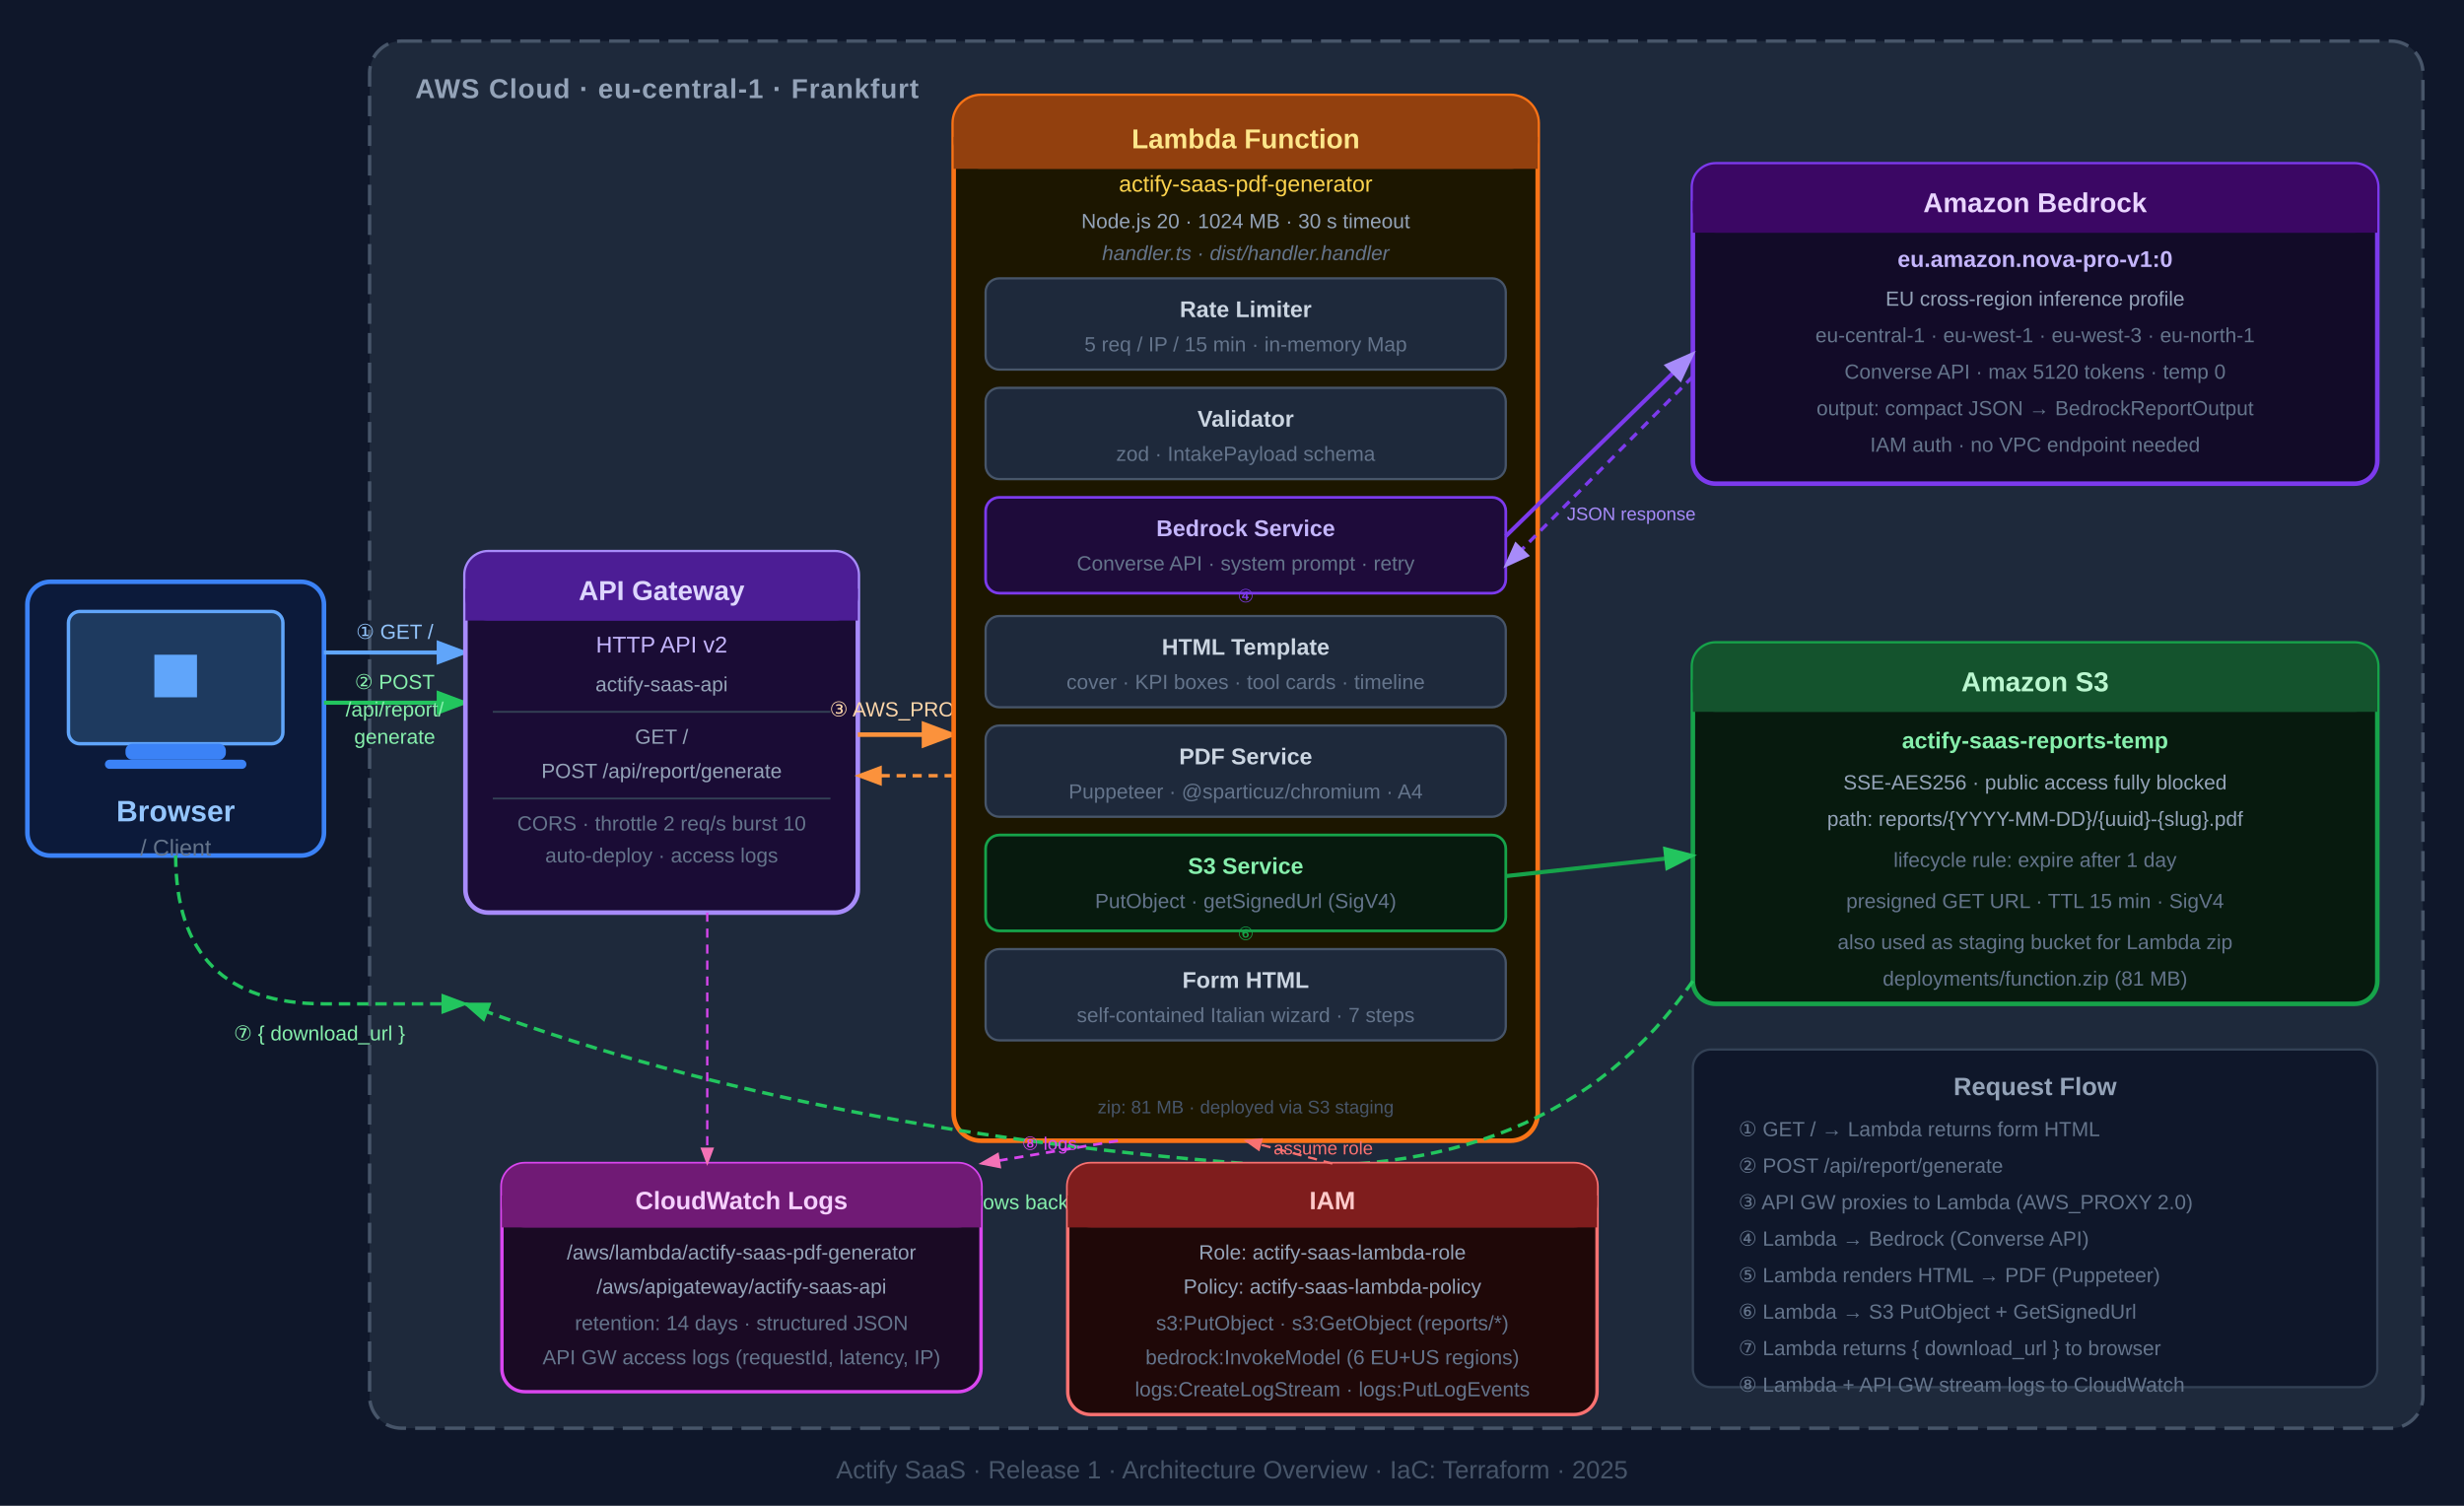
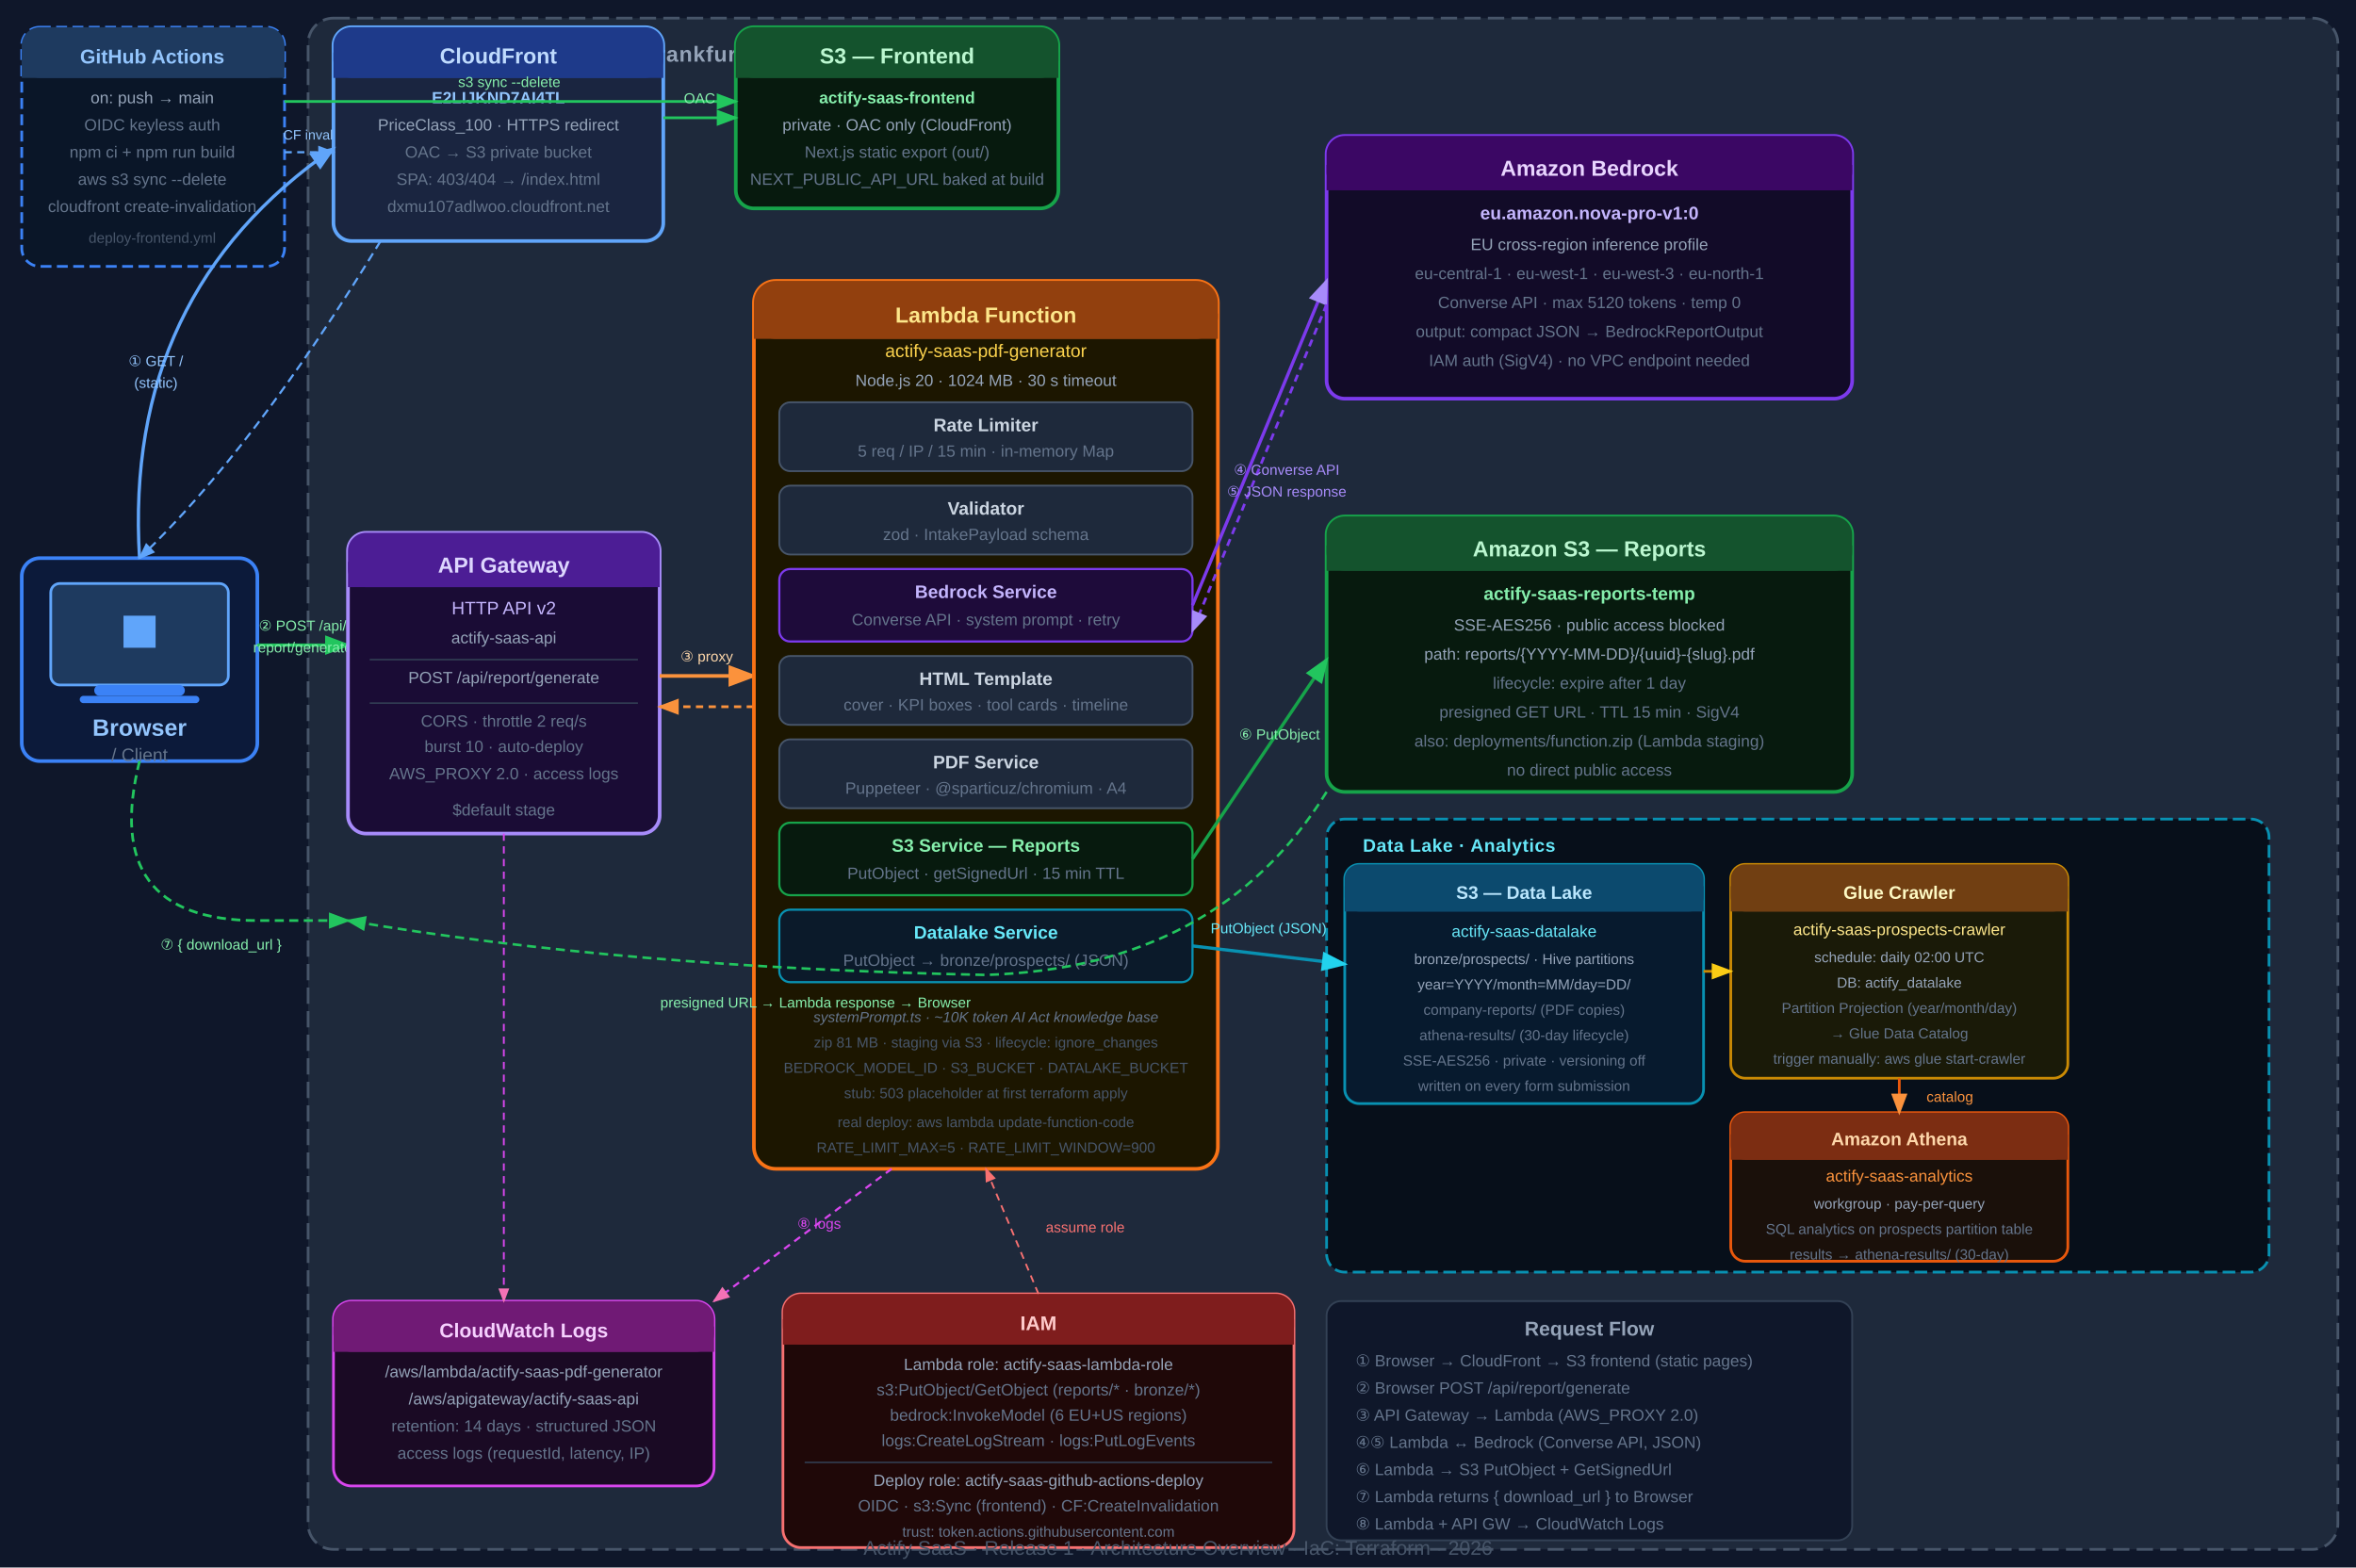
- <svg xmlns="http://www.w3.org/2000/svg" width="1080" height="660" viewBox="0 0 1080 660" font-family="'Segoe UI', Arial, sans-serif">
-   <rect width="1080" height="660" fill="#0F172A" />
-   <rect x="162" y="18" width="900" height="608" rx="14" fill="#1E293B" stroke="#475569" stroke-width="1.5" stroke-dasharray="9,4" />
-   <text x="182" y="43" font-size="12" fill="#94A3B8" font-weight="bold" letter-spacing="0.4">
-     AWS Cloud  ·  eu-central-1  ·  Frankfurt
-   </text>
+ <svg xmlns="http://www.w3.org/2000/svg" width="1300" height="865" viewBox="0 0 1300 865" font-family="'Segoe UI', Arial, sans-serif">
+   <rect width="1300" height="865" fill="#0F172A" />
  <defs>
    <marker id="a-blue" markerWidth="8" markerHeight="6" refX="7" refY="3" orient="auto">
      <polygon points="0 0,8 3,0 6" fill="#60A5FA" />
    </marker>
    <marker id="a-green" markerWidth="8" markerHeight="6" refX="7" refY="3" orient="auto">
      <polygon points="0 0,8 3,0 6" fill="#22C55E" />
    </marker>
    <marker id="a-orange" markerWidth="8" markerHeight="6" refX="7" refY="3" orient="auto">
      <polygon points="0 0,8 3,0 6" fill="#FB923C" />
    </marker>
    <marker id="a-purple" markerWidth="8" markerHeight="6" refX="7" refY="3" orient="auto">
      <polygon points="0 0,8 3,0 6" fill="#A78BFA" />
    </marker>
    <marker id="a-pink" markerWidth="8" markerHeight="6" refX="7" refY="3" orient="auto">
      <polygon points="0 0,8 3,0 6" fill="#F472B6" />
    </marker>
    <marker id="a-red" markerWidth="8" markerHeight="6" refX="7" refY="3" orient="auto">
      <polygon points="0 0,8 3,0 6" fill="#F87171" />
    </marker>
-     <marker id="a-gray" markerWidth="8" markerHeight="6" refX="7" refY="3" orient="auto">
-       <polygon points="0 0,8 3,0 6" fill="#94A3B8" />
+     <marker id="a-cyan" markerWidth="8" markerHeight="6" refX="7" refY="3" orient="auto">
+       <polygon points="0 0,8 3,0 6" fill="#22D3EE" />
+     </marker>
+     <marker id="a-yellow" markerWidth="8" markerHeight="6" refX="7" refY="3" orient="auto">
+       <polygon points="0 0,8 3,0 6" fill="#FACC15" />
    </marker>
  </defs>
-   <rect x="12" y="255" width="130" height="120" rx="10" fill="#0C1A3A" stroke="#3B82F6" stroke-width="2" />
-   <rect x="30" y="268" width="94" height="58" rx="5" fill="#1E3A5F" stroke="#60A5FA" stroke-width="1.5" />
-   <text x="77" y="302" text-anchor="middle" font-size="19" fill="#60A5FA">⬛</text>
-   <rect x="55" y="326" width="44" height="7" rx="3" fill="#3B82F6" />
-   <rect x="46" y="333" width="62" height="4" rx="2" fill="#3B82F6" />
-   <text x="77" y="360" text-anchor="middle" font-size="13" fill="#93C5FD" font-weight="bold">Browser</text>
-   <text x="77" y="375" text-anchor="middle" font-size="10" fill="#64748B">/ Client</text>
-   <line x1="142" y1="286" x2="204" y2="286" stroke="#60A5FA" stroke-width="1.8" marker-end="url(#a-blue)" />
-   <text x="173" y="280" text-anchor="middle" font-size="9" fill="#93C5FD">① GET /</text>
-   <line x1="142" y1="308" x2="204" y2="308" stroke="#22C55E" stroke-width="1.8" marker-end="url(#a-green)" />
-   <text x="173" y="302" text-anchor="middle" font-size="9" fill="#86EFAC">② POST</text>
-   <text x="173" y="314" text-anchor="middle" font-size="9" fill="#86EFAC">/api/report/</text>
-   <text x="173" y="326" text-anchor="middle" font-size="9" fill="#86EFAC">generate</text>
-   <path d="M 77 375 Q 77 440 142 440 L 204 440" stroke="#22C55E" stroke-width="1.5" stroke-dasharray="5,3" fill="none" marker-end="url(#a-green)" />
-   <text x="140" y="456" text-anchor="middle" font-size="9" fill="#86EFAC">⑦ { download_url }</text>
-   <rect x="204" y="242" width="172" height="158" rx="10" fill="#1A0C35" stroke="#A78BFA" stroke-width="2" />
-   <rect x="204" y="242" width="172" height="30" rx="10" fill="#4C1D95" />
-   <rect x="204" y="258" width="172" height="14" fill="#4C1D95" />
-   <text x="290" y="263" text-anchor="middle" font-size="12" fill="#DDD6FE" font-weight="bold">API Gateway</text>
-   <text x="290" y="286" text-anchor="middle" font-size="10" fill="#C4B5FD">HTTP API v2</text>
-   <text x="290" y="303" text-anchor="middle" font-size="9" fill="#94A3B8">actify-saas-api</text>
-   <line x1="216" y1="312" x2="364" y2="312" stroke="#334155" stroke-width="0.8" />
-   <text x="290" y="326" text-anchor="middle" font-size="9" fill="#94A3B8">GET /</text>
-   <text x="290" y="341" text-anchor="middle" font-size="9" fill="#94A3B8">POST /api/report/generate</text>
-   <line x1="216" y1="350" x2="364" y2="350" stroke="#334155" stroke-width="0.8" />
-   <text x="290" y="364" text-anchor="middle" font-size="9" fill="#64748B">CORS · throttle 2 req/s burst 10</text>
-   <text x="290" y="378" text-anchor="middle" font-size="9" fill="#64748B">auto-deploy · access logs</text>
-   <line x1="376" y1="322" x2="418" y2="322" stroke="#FB923C" stroke-width="2" marker-end="url(#a-orange)" />
-   <text x="397" y="314" text-anchor="middle" font-size="9" fill="#FED7AA">③ AWS_PROXY</text>
-   <line x1="418" y1="340" x2="376" y2="340" stroke="#FB923C" stroke-width="1.5" stroke-dasharray="4,3" marker-end="url(#a-orange)" />
-   <rect x="418" y="42" width="256" height="458" rx="12" fill="#1C1600" stroke="#F97316" stroke-width="2" />
-   <rect x="418" y="42" width="256" height="32" rx="12" fill="#92400E" />
-   <rect x="418" y="60" width="256" height="14" fill="#92400E" />
-   <text x="546" y="65" text-anchor="middle" font-size="12" fill="#FDE68A" font-weight="bold">Lambda Function</text>
-   <text x="546" y="84" text-anchor="middle" font-size="10" fill="#FCD34D">actify-saas-pdf-generator</text>
-   <text x="546" y="100" text-anchor="middle" font-size="9" fill="#94A3B8">Node.js 20  ·  1024 MB  ·  30 s timeout</text>
-   <text x="546" y="114" text-anchor="middle" font-size="9" fill="#64748B" font-style="italic">handler.ts  ·  dist/handler.handler</text>
-   <rect x="432" y="122" width="228" height="40" rx="6" fill="#1E293B" stroke="#475569" stroke-width="1" />
-   <text x="546" y="139" text-anchor="middle" font-size="10" fill="#CBD5E1" font-weight="bold">Rate Limiter</text>
-   <text x="546" y="154" text-anchor="middle" font-size="9" fill="#64748B">5 req / IP / 15 min · in-memory Map</text>
-   <rect x="432" y="170" width="228" height="40" rx="6" fill="#1E293B" stroke="#475569" stroke-width="1" />
-   <text x="546" y="187" text-anchor="middle" font-size="10" fill="#CBD5E1" font-weight="bold">Validator</text>
-   <text x="546" y="202" text-anchor="middle" font-size="9" fill="#64748B">zod · IntakePayload schema</text>
-   <rect x="432" y="218" width="228" height="42" rx="6" fill="#1E0B3A" stroke="#7C3AED" stroke-width="1.2" />
-   <text x="546" y="235" text-anchor="middle" font-size="10" fill="#C4B5FD" font-weight="bold">Bedrock Service</text>
-   <text x="546" y="250" text-anchor="middle" font-size="9" fill="#64748B">Converse API · system prompt · retry</text>
-   <text x="546" y="264" text-anchor="middle" font-size="8" fill="#7C3AED">④</text>
-   <rect x="432" y="270" width="228" height="40" rx="6" fill="#1E293B" stroke="#475569" stroke-width="1" />
-   <text x="546" y="287" text-anchor="middle" font-size="10" fill="#CBD5E1" font-weight="bold">HTML Template</text>
-   <text x="546" y="302" text-anchor="middle" font-size="9" fill="#64748B">cover · KPI boxes · tool cards · timeline</text>
-   <rect x="432" y="318" width="228" height="40" rx="6" fill="#1E293B" stroke="#475569" stroke-width="1" />
-   <text x="546" y="335" text-anchor="middle" font-size="10" fill="#CBD5E1" font-weight="bold">PDF Service</text>
-   <text x="546" y="350" text-anchor="middle" font-size="9" fill="#64748B">Puppeteer · @sparticuz/chromium · A4</text>
-   <rect x="432" y="366" width="228" height="42" rx="6" fill="#071A0E" stroke="#16A34A" stroke-width="1.2" />
-   <text x="546" y="383" text-anchor="middle" font-size="10" fill="#86EFAC" font-weight="bold">S3 Service</text>
-   <text x="546" y="398" text-anchor="middle" font-size="9" fill="#64748B">PutObject · getSignedUrl (SigV4)</text>
-   <text x="546" y="412" text-anchor="middle" font-size="8" fill="#16A34A">⑥</text>
-   <rect x="432" y="416" width="228" height="40" rx="6" fill="#1E293B" stroke="#475569" stroke-width="1" />
-   <text x="546" y="433" text-anchor="middle" font-size="10" fill="#CBD5E1" font-weight="bold">Form HTML</text>
-   <text x="546" y="448" text-anchor="middle" font-size="9" fill="#64748B">self-contained Italian wizard · 7 steps</text>
-   <text x="546" y="488" text-anchor="middle" font-size="8" fill="#475569">zip: 81 MB · deployed via S3 staging</text>
-   <rect x="742" y="72" width="300" height="140" rx="10" fill="#120B28" stroke="#7C3AED" stroke-width="2" />
-   <rect x="742" y="72" width="300" height="30" rx="10" fill="#3B0764" />
-   <rect x="742" y="88" width="300" height="14" fill="#3B0764" />
-   <text x="892" y="93" text-anchor="middle" font-size="12" fill="#E9D5FF" font-weight="bold">Amazon Bedrock</text>
-   <text x="892" y="117" text-anchor="middle" font-size="10" fill="#C4B5FD" font-weight="bold">eu.amazon.nova-pro-v1:0</text>
-   <text x="892" y="134" text-anchor="middle" font-size="9" fill="#94A3B8">EU cross-region inference profile</text>
-   <text x="892" y="150" text-anchor="middle" font-size="9" fill="#64748B">eu-central-1 · eu-west-1 · eu-west-3 · eu-north-1</text>
-   <text x="892" y="166" text-anchor="middle" font-size="9" fill="#64748B">Converse API · max 5120 tokens · temp 0</text>
-   <text x="892" y="182" text-anchor="middle" font-size="9" fill="#64748B">output: compact JSON → BedrockReportOutput</text>
-   <text x="892" y="198" text-anchor="middle" font-size="9" fill="#64748B">IAM auth · no VPC endpoint needed</text>
-   <line x1="660" y1="235" x2="742" y2="155" stroke="#7C3AED" stroke-width="1.8" marker-end="url(#a-purple)" />
-   <line x1="742" y1="165" x2="660" y2="248" stroke="#7C3AED" stroke-width="1.5" stroke-dasharray="4,3" marker-end="url(#a-purple)" />
-   <text x="715" y="228" text-anchor="middle" font-size="8" fill="#A78BFA">JSON response</text>
-   <rect x="742" y="282" width="300" height="158" rx="10" fill="#071A0E" stroke="#16A34A" stroke-width="2" />
-   <rect x="742" y="282" width="300" height="30" rx="10" fill="#14532D" />
-   <rect x="742" y="298" width="300" height="14" fill="#14532D" />
-   <text x="892" y="303" text-anchor="middle" font-size="12" fill="#BBF7D0" font-weight="bold">Amazon S3</text>
-   <text x="892" y="328" text-anchor="middle" font-size="10" fill="#86EFAC" font-weight="bold">actify-saas-reports-temp</text>
-   <text x="892" y="346" text-anchor="middle" font-size="9" fill="#94A3B8">SSE-AES256 · public access fully blocked</text>
-   <text x="892" y="362" text-anchor="middle" font-size="9" fill="#94A3B8">path: reports/{YYYY-MM-DD}/{uuid}-{slug}.pdf</text>
-   <text x="892" y="380" text-anchor="middle" font-size="9" fill="#64748B">lifecycle rule: expire after 1 day</text>
-   <text x="892" y="398" text-anchor="middle" font-size="9" fill="#64748B">presigned GET URL · TTL 15 min · SigV4</text>
-   <text x="892" y="416" text-anchor="middle" font-size="9" fill="#64748B">also used as staging bucket for Lambda zip</text>
-   <text x="892" y="432" text-anchor="middle" font-size="9" fill="#64748B">deployments/function.zip (81 MB)</text>
-   <line x1="660" y1="384" x2="742" y2="375" stroke="#16A34A" stroke-width="1.8" marker-end="url(#a-green)" />
-   <path d="M 742 430 Q 680 520 546 510 Q 350 495 204 440" stroke="#22C55E" stroke-width="1.5" stroke-dasharray="5,3" fill="none" marker-end="url(#a-green)" />
-   <text x="470" y="530" text-anchor="middle" font-size="9" fill="#86EFAC">presigned URL flows back through Lambda response</text>
-   <rect x="220" y="510" width="210" height="100" rx="10" fill="#1A0A24" stroke="#D946EF" stroke-width="1.5" />
-   <rect x="220" y="510" width="210" height="28" rx="10" fill="#701A75" />
-   <rect x="220" y="524" width="210" height="14" fill="#701A75" />
-   <text x="325" y="530" text-anchor="middle" font-size="11" fill="#F5D0FE" font-weight="bold">CloudWatch Logs</text>
-   <text x="325" y="552" text-anchor="middle" font-size="9" fill="#94A3B8">/aws/lambda/actify-saas-pdf-generator</text>
-   <text x="325" y="567" text-anchor="middle" font-size="9" fill="#94A3B8">/aws/apigateway/actify-saas-api</text>
-   <text x="325" y="583" text-anchor="middle" font-size="9" fill="#64748B">retention: 14 days · structured JSON</text>
-   <text x="325" y="598" text-anchor="middle" font-size="9" fill="#64748B">API GW access logs (requestId, latency, IP)</text>
-   <line x1="490" y1="500" x2="430" y2="510" stroke="#D946EF" stroke-width="1.2" stroke-dasharray="4,3" marker-end="url(#a-pink)" />
-   <text x="460" y="504" text-anchor="middle" font-size="8" fill="#D946EF">⑧ logs</text>
-   <line x1="310" y1="400" x2="310" y2="510" stroke="#D946EF" stroke-width="1" stroke-dasharray="4,3" marker-end="url(#a-pink)" />
-   <rect x="468" y="510" width="232" height="110" rx="10" fill="#1F0808" stroke="#F87171" stroke-width="1.5" />
-   <rect x="468" y="510" width="232" height="28" rx="10" fill="#7F1D1D" />
-   <rect x="468" y="524" width="232" height="14" fill="#7F1D1D" />
-   <text x="584" y="530" text-anchor="middle" font-size="11" fill="#FECACA" font-weight="bold">IAM</text>
-   <text x="584" y="552" text-anchor="middle" font-size="9" fill="#94A3B8">Role: actify-saas-lambda-role</text>
-   <text x="584" y="567" text-anchor="middle" font-size="9" fill="#94A3B8">Policy: actify-saas-lambda-policy</text>
-   <text x="584" y="583" text-anchor="middle" font-size="9" fill="#64748B">s3:PutObject · s3:GetObject (reports/*)</text>
-   <text x="584" y="598" text-anchor="middle" font-size="9" fill="#64748B">bedrock:InvokeModel (6 EU+US regions)</text>
-   <text x="584" y="612" text-anchor="middle" font-size="9" fill="#64748B">logs:CreateLogStream · logs:PutLogEvents</text>
-   <line x1="584" y1="510" x2="546" y2="500" stroke="#F87171" stroke-width="1" stroke-dasharray="4,3" marker-end="url(#a-red)" />
-   <text x="580" y="506" text-anchor="middle" font-size="8" fill="#F87171">assume role</text>
-   <rect x="742" y="460" width="300" height="148" rx="8" fill="#0F172A" stroke="#334155" stroke-width="1" />
-   <text x="892" y="480" text-anchor="middle" font-size="11" fill="#94A3B8" font-weight="bold">Request Flow</text>
-   <text x="762" y="498" font-size="9" fill="#64748B">①  GET /  →  Lambda returns form HTML</text>
-   <text x="762" y="514" font-size="9" fill="#64748B">②  POST /api/report/generate</text>
-   <text x="762" y="530" font-size="9" fill="#64748B">③  API GW proxies to Lambda (AWS_PROXY 2.0)</text>
-   <text x="762" y="546" font-size="9" fill="#64748B">④  Lambda → Bedrock (Converse API)</text>
-   <text x="762" y="562" font-size="9" fill="#64748B">⑤  Lambda renders HTML → PDF (Puppeteer)</text>
-   <text x="762" y="578" font-size="9" fill="#64748B">⑥  Lambda → S3 PutObject + GetSignedUrl</text>
-   <text x="762" y="594" font-size="9" fill="#64748B">⑦  Lambda returns { download_url } to browser</text>
-   <text x="762" y="610" font-size="9" fill="#64748B">⑧  Lambda + API GW stream logs to CloudWatch</text>
-   <text x="540" y="648" text-anchor="middle" font-size="11" fill="#475569">
-     Actify SaaS  ·  Release 1  ·  Architecture Overview  ·  IaC: Terraform  ·  2025
+   <rect x="170" y="10" width="1120" height="845" rx="14" fill="#1E293B" stroke="#475569" stroke-width="1.5" stroke-dasharray="9,4" />
+   <text x="190" y="34" font-size="12" fill="#94A3B8" font-weight="bold" letter-spacing="0.4">AWS Cloud  ·  eu-central-1  ·  Frankfurt</text>
+   <rect x="12" y="15" width="145" height="132" rx="10" fill="#0A1628" stroke="#3B82F6" stroke-width="1.5" stroke-dasharray="6,3" />
+   <rect x="12" y="15" width="145" height="28" rx="10" fill="#1E3A5F" />
+   <rect x="12" y="29" width="145" height="14" fill="#1E3A5F" />
+   <text x="84" y="35" text-anchor="middle" font-size="11" fill="#93C5FD" font-weight="bold">GitHub Actions</text>
+   <text x="84" y="57" text-anchor="middle" font-size="9" fill="#94A3B8">on: push → main</text>
+   <text x="84" y="72" text-anchor="middle" font-size="9" fill="#64748B">OIDC keyless auth</text>
+   <text x="84" y="87" text-anchor="middle" font-size="9" fill="#64748B">npm ci + npm run build</text>
+   <text x="84" y="102" text-anchor="middle" font-size="9" fill="#64748B">aws s3 sync --delete</text>
+   <text x="84" y="117" text-anchor="middle" font-size="9" fill="#64748B">cloudfront create-invalidation</text>
+   <text x="84" y="134" text-anchor="middle" font-size="8" fill="#475569">deploy-frontend.yml</text>
+   <rect x="184" y="15" width="182" height="118" rx="10" fill="#1A2540" stroke="#60A5FA" stroke-width="2" />
+   <rect x="184" y="15" width="182" height="28" rx="10" fill="#1E3A8A" />
+   <rect x="184" y="29" width="182" height="14" fill="#1E3A8A" />
+   <text x="275" y="35" text-anchor="middle" font-size="12" fill="#BFDBFE" font-weight="bold">CloudFront</text>
+   <text x="275" y="57" text-anchor="middle" font-size="9" fill="#93C5FD" font-weight="bold">E2LIJKND7AI4TL</text>
+   <text x="275" y="72" text-anchor="middle" font-size="9" fill="#94A3B8">PriceClass_100 · HTTPS redirect</text>
+   <text x="275" y="87" text-anchor="middle" font-size="9" fill="#64748B">OAC → S3 private bucket</text>
+   <text x="275" y="102" text-anchor="middle" font-size="9" fill="#64748B">SPA: 403/404 → /index.html</text>
+   <text x="275" y="117" text-anchor="middle" font-size="9" fill="#64748B">dxmu107adlwoo.cloudfront.net</text>
+   <rect x="406" y="15" width="178" height="100" rx="10" fill="#071A0E" stroke="#16A34A" stroke-width="2" />
+   <rect x="406" y="15" width="178" height="28" rx="10" fill="#14532D" />
+   <rect x="406" y="29" width="178" height="14" fill="#14532D" />
+   <text x="495" y="35" text-anchor="middle" font-size="12" fill="#BBF7D0" font-weight="bold">S3 — Frontend</text>
+   <text x="495" y="57" text-anchor="middle" font-size="9" fill="#86EFAC" font-weight="bold">actify-saas-frontend</text>
+   <text x="495" y="72" text-anchor="middle" font-size="9" fill="#94A3B8">private · OAC only (CloudFront)</text>
+   <text x="495" y="87" text-anchor="middle" font-size="9" fill="#64748B">Next.js static export (out/)</text>
+   <text x="495" y="102" text-anchor="middle" font-size="9" fill="#64748B">NEXT_PUBLIC_API_URL baked at build</text>
+   <line x1="157" y1="56" x2="406" y2="56" stroke="#22C55E" stroke-width="1.5" marker-end="url(#a-green)" />
+   <text x="281" y="48" text-anchor="middle" font-size="8" fill="#86EFAC">s3 sync --delete</text>
+   <line x1="157" y1="84" x2="184" y2="84" stroke="#60A5FA" stroke-width="1.2" stroke-dasharray="4,3" marker-end="url(#a-blue)" />
+   <text x="170" y="77" text-anchor="middle" font-size="7.5" fill="#93C5FD">CF inval</text>
+   <line x1="366" y1="65" x2="406" y2="65" stroke="#22C55E" stroke-width="1.5" marker-end="url(#a-green)" />
+   <text x="386" y="57" text-anchor="middle" font-size="8" fill="#86EFAC">OAC</text>
+   <rect x="12" y="308" width="130" height="112" rx="10" fill="#0C1A3A" stroke="#3B82F6" stroke-width="2" />
+   <rect x="28" y="322" width="98" height="56" rx="5" fill="#1E3A5F" stroke="#60A5FA" stroke-width="1.5" />
+   <rect x="52" y="378" width="50" height="6" rx="3" fill="#3B82F6" />
+   <rect x="44" y="384" width="66" height="4" rx="2" fill="#3B82F6" />
+   <text x="77" y="354" text-anchor="middle" font-size="18" fill="#60A5FA">⬛</text>
+   <text x="77" y="406" text-anchor="middle" font-size="13" fill="#93C5FD" font-weight="bold">Browser</text>
+   <text x="77" y="420" text-anchor="middle" font-size="10" fill="#64748B">/ Client</text>
+   <path d="M 77 308 Q 68 162 184 82" stroke="#60A5FA" stroke-width="1.8" fill="none" marker-end="url(#a-blue)" />
+   <text x="86" y="202" text-anchor="middle" font-size="8" fill="#93C5FD">① GET /</text>
+   <text x="86" y="214" text-anchor="middle" font-size="8" fill="#93C5FD">(static)</text>
+   <path d="M 210 133 Q 140 248 77 308" stroke="#60A5FA" stroke-width="1.2" stroke-dasharray="5,3" fill="none" marker-end="url(#a-blue)" />
+   <line x1="142" y1="356" x2="192" y2="356" stroke="#22C55E" stroke-width="1.8" marker-end="url(#a-green)" />
+   <text x="167" y="348" text-anchor="middle" font-size="8" fill="#86EFAC">② POST /api/</text>
+   <text x="167" y="360" text-anchor="middle" font-size="8" fill="#86EFAC">report/generate</text>
+   <path d="M 77 420 Q 55 508 142 508 L 192 508" stroke="#22C55E" stroke-width="1.5" stroke-dasharray="5,3" fill="none" marker-end="url(#a-green)" />
+   <text x="122" y="524" text-anchor="middle" font-size="8" fill="#86EFAC">⑦ { download_url }</text>
+   <rect x="192" y="294" width="172" height="166" rx="10" fill="#1A0C35" stroke="#A78BFA" stroke-width="2" />
+   <rect x="192" y="294" width="172" height="30" rx="10" fill="#4C1D95" />
+   <rect x="192" y="310" width="172" height="14" fill="#4C1D95" />
+   <text x="278" y="316" text-anchor="middle" font-size="12" fill="#DDD6FE" font-weight="bold">API Gateway</text>
+   <text x="278" y="339" text-anchor="middle" font-size="10" fill="#C4B5FD">HTTP API v2</text>
+   <text x="278" y="355" text-anchor="middle" font-size="9" fill="#94A3B8">actify-saas-api</text>
+   <line x1="204" y1="364" x2="352" y2="364" stroke="#334155" stroke-width="0.8" />
+   <text x="278" y="377" text-anchor="middle" font-size="9" fill="#94A3B8">POST /api/report/generate</text>
+   <line x1="204" y1="388" x2="352" y2="388" stroke="#334155" stroke-width="0.8" />
+   <text x="278" y="401" text-anchor="middle" font-size="9" fill="#64748B">CORS · throttle 2 req/s</text>
+   <text x="278" y="415" text-anchor="middle" font-size="9" fill="#64748B">burst 10 · auto-deploy</text>
+   <text x="278" y="430" text-anchor="middle" font-size="9" fill="#64748B">AWS_PROXY 2.0 · access logs</text>
+   <text x="278" y="450" text-anchor="middle" font-size="9" fill="#64748B">$default stage</text>
+   <line x1="364" y1="373" x2="416" y2="373" stroke="#FB923C" stroke-width="2" marker-end="url(#a-orange)" />
+   <text x="390" y="365" text-anchor="middle" font-size="8" fill="#FED7AA">③ proxy</text>
+   <line x1="416" y1="390" x2="364" y2="390" stroke="#FB923C" stroke-width="1.5" stroke-dasharray="4,3" marker-end="url(#a-orange)" />
+   <rect x="416" y="155" width="256" height="490" rx="12" fill="#1C1600" stroke="#F97316" stroke-width="2" />
+   <rect x="416" y="155" width="256" height="32" rx="12" fill="#92400E" />
+   <rect x="416" y="173" width="256" height="14" fill="#92400E" />
+   <text x="544" y="178" text-anchor="middle" font-size="12" fill="#FDE68A" font-weight="bold">Lambda Function</text>
+   <text x="544" y="197" text-anchor="middle" font-size="10" fill="#FCD34D">actify-saas-pdf-generator</text>
+   <text x="544" y="213" text-anchor="middle" font-size="9" fill="#94A3B8">Node.js 20  ·  1024 MB  ·  30 s timeout</text>
+   <rect x="430" y="222" width="228" height="38" rx="6" fill="#1E293B" stroke="#475569" stroke-width="1" />
+   <text x="544" y="238" text-anchor="middle" font-size="10" fill="#CBD5E1" font-weight="bold">Rate Limiter</text>
+   <text x="544" y="252" text-anchor="middle" font-size="9" fill="#64748B">5 req / IP / 15 min · in-memory Map</text>
+   <rect x="430" y="268" width="228" height="38" rx="6" fill="#1E293B" stroke="#475569" stroke-width="1" />
+   <text x="544" y="284" text-anchor="middle" font-size="10" fill="#CBD5E1" font-weight="bold">Validator</text>
+   <text x="544" y="298" text-anchor="middle" font-size="9" fill="#64748B">zod · IntakePayload schema</text>
+   <rect x="430" y="314" width="228" height="40" rx="6" fill="#1E0B3A" stroke="#7C3AED" stroke-width="1.2" />
+   <text x="544" y="330" text-anchor="middle" font-size="10" fill="#C4B5FD" font-weight="bold">Bedrock Service</text>
+   <text x="544" y="345" text-anchor="middle" font-size="9" fill="#64748B">Converse API · system prompt · retry</text>
+   <rect x="430" y="362" width="228" height="38" rx="6" fill="#1E293B" stroke="#475569" stroke-width="1" />
+   <text x="544" y="378" text-anchor="middle" font-size="10" fill="#CBD5E1" font-weight="bold">HTML Template</text>
+   <text x="544" y="392" text-anchor="middle" font-size="9" fill="#64748B">cover · KPI boxes · tool cards · timeline</text>
+   <rect x="430" y="408" width="228" height="38" rx="6" fill="#1E293B" stroke="#475569" stroke-width="1" />
+   <text x="544" y="424" text-anchor="middle" font-size="10" fill="#CBD5E1" font-weight="bold">PDF Service</text>
+   <text x="544" y="438" text-anchor="middle" font-size="9" fill="#64748B">Puppeteer · @sparticuz/chromium · A4</text>
+   <rect x="430" y="454" width="228" height="40" rx="6" fill="#071A0E" stroke="#16A34A" stroke-width="1.2" />
+   <text x="544" y="470" text-anchor="middle" font-size="10" fill="#86EFAC" font-weight="bold">S3 Service — Reports</text>
+   <text x="544" y="485" text-anchor="middle" font-size="9" fill="#64748B">PutObject · getSignedUrl · 15 min TTL</text>
+   <rect x="430" y="502" width="228" height="40" rx="6" fill="#0B1A2A" stroke="#0891B2" stroke-width="1.2" />
+   <text x="544" y="518" text-anchor="middle" font-size="10" fill="#67E8F9" font-weight="bold">Datalake Service</text>
+   <text x="544" y="533" text-anchor="middle" font-size="9" fill="#64748B">PutObject → bronze/prospects/ (JSON)</text>
+   <text x="544" y="564" text-anchor="middle" font-size="8" fill="#64748B" font-style="italic">systemPrompt.ts · ~10K token AI Act knowledge base</text>
+   <text x="544" y="578" text-anchor="middle" font-size="8" fill="#475569">zip 81 MB · staging via S3 · lifecycle: ignore_changes</text>
+   <text x="544" y="592" text-anchor="middle" font-size="8" fill="#475569">BEDROCK_MODEL_ID · S3_BUCKET · DATALAKE_BUCKET</text>
+   <text x="544" y="606" text-anchor="middle" font-size="8" fill="#475569">stub: 503 placeholder at first terraform apply</text>
+   <text x="544" y="622" text-anchor="middle" font-size="8" fill="#475569">real deploy: aws lambda update-function-code</text>
+   <text x="544" y="636" text-anchor="middle" font-size="8" fill="#475569">RATE_LIMIT_MAX=5 · RATE_LIMIT_WINDOW=900</text>
+   <rect x="732" y="75" width="290" height="145" rx="10" fill="#120B28" stroke="#7C3AED" stroke-width="2" />
+   <rect x="732" y="75" width="290" height="30" rx="10" fill="#3B0764" />
+   <rect x="732" y="91" width="290" height="14" fill="#3B0764" />
+   <text x="877" y="97" text-anchor="middle" font-size="12" fill="#E9D5FF" font-weight="bold">Amazon Bedrock</text>
+   <text x="877" y="121" text-anchor="middle" font-size="10" fill="#C4B5FD" font-weight="bold">eu.amazon.nova-pro-v1:0</text>
+   <text x="877" y="138" text-anchor="middle" font-size="9" fill="#94A3B8">EU cross-region inference profile</text>
+   <text x="877" y="154" text-anchor="middle" font-size="9" fill="#64748B">eu-central-1 · eu-west-1 · eu-west-3 · eu-north-1</text>
+   <text x="877" y="170" text-anchor="middle" font-size="9" fill="#64748B">Converse API · max 5120 tokens · temp 0</text>
+   <text x="877" y="186" text-anchor="middle" font-size="9" fill="#64748B">output: compact JSON → BedrockReportOutput</text>
+   <text x="877" y="202" text-anchor="middle" font-size="9" fill="#64748B">IAM auth (SigV4) · no VPC endpoint needed</text>
+   <line x1="658" y1="334" x2="732" y2="155" stroke="#7C3AED" stroke-width="1.8" marker-end="url(#a-purple)" />
+   <line x1="732" y1="168" x2="658" y2="348" stroke="#7C3AED" stroke-width="1.5" stroke-dasharray="4,3" marker-end="url(#a-purple)" />
+   <text x="710" y="262" text-anchor="middle" font-size="8" fill="#A78BFA">④ Converse API</text>
+   <text x="710" y="274" text-anchor="middle" font-size="8" fill="#A78BFA">⑤ JSON response</text>
+   <rect x="732" y="285" width="290" height="152" rx="10" fill="#071A0E" stroke="#16A34A" stroke-width="2" />
+   <rect x="732" y="285" width="290" height="30" rx="10" fill="#14532D" />
+   <rect x="732" y="301" width="290" height="14" fill="#14532D" />
+   <text x="877" y="307" text-anchor="middle" font-size="12" fill="#BBF7D0" font-weight="bold">Amazon S3 — Reports</text>
+   <text x="877" y="331" text-anchor="middle" font-size="10" fill="#86EFAC" font-weight="bold">actify-saas-reports-temp</text>
+   <text x="877" y="348" text-anchor="middle" font-size="9" fill="#94A3B8">SSE-AES256 · public access blocked</text>
+   <text x="877" y="364" text-anchor="middle" font-size="9" fill="#94A3B8">path: reports/{YYYY-MM-DD}/{uuid}-{slug}.pdf</text>
+   <text x="877" y="380" text-anchor="middle" font-size="9" fill="#64748B">lifecycle: expire after 1 day</text>
+   <text x="877" y="396" text-anchor="middle" font-size="9" fill="#64748B">presigned GET URL · TTL 15 min · SigV4</text>
+   <text x="877" y="412" text-anchor="middle" font-size="9" fill="#64748B">also: deployments/function.zip (Lambda staging)</text>
+   <text x="877" y="428" text-anchor="middle" font-size="9" fill="#64748B">no direct public access</text>
+   <line x1="658" y1="474" x2="732" y2="364" stroke="#16A34A" stroke-width="1.8" marker-end="url(#a-green)" />
+   <text x="706" y="408" text-anchor="middle" font-size="8" fill="#86EFAC">⑥ PutObject</text>
+   <path d="M 732 437 Q 672 534 544 538 Q 344 534 192 508" stroke="#22C55E" stroke-width="1.4" stroke-dasharray="5,3" fill="none" marker-end="url(#a-green)" />
+   <text x="450" y="556" text-anchor="middle" font-size="8" fill="#86EFAC">presigned URL → Lambda response → Browser</text>
+   <rect x="732" y="452" width="520" height="250" rx="10" fill="#070F1A" stroke="#0891B2" stroke-width="1.5" stroke-dasharray="7,3" />
+   <text x="752" y="470" font-size="10" fill="#67E8F9" font-weight="bold" letter-spacing="0.3">Data Lake  ·  Analytics</text>
+   <rect x="742" y="477" width="198" height="132" rx="8" fill="#071A2E" stroke="#0891B2" stroke-width="1.5" />
+   <rect x="742" y="477" width="198" height="26" rx="8" fill="#0C4A6E" />
+   <rect x="742" y="489" width="198" height="14" fill="#0C4A6E" />
+   <text x="841" y="496" text-anchor="middle" font-size="10" fill="#BAE6FD" font-weight="bold">S3 — Data Lake</text>
+   <text x="841" y="517" text-anchor="middle" font-size="9" fill="#67E8F9">actify-saas-datalake</text>
+   <text x="841" y="532" text-anchor="middle" font-size="8" fill="#94A3B8">bronze/prospects/ · Hive partitions</text>
+   <text x="841" y="546" text-anchor="middle" font-size="8" fill="#94A3B8">year=YYYY/month=MM/day=DD/</text>
+   <text x="841" y="560" text-anchor="middle" font-size="8" fill="#64748B">company-reports/ (PDF copies)</text>
+   <text x="841" y="574" text-anchor="middle" font-size="8" fill="#64748B">athena-results/ (30-day lifecycle)</text>
+   <text x="841" y="588" text-anchor="middle" font-size="8" fill="#64748B">SSE-AES256 · private · versioning off</text>
+   <text x="841" y="602" text-anchor="middle" font-size="8" fill="#64748B">written on every form submission</text>
+   <rect x="955" y="477" width="186" height="118" rx="8" fill="#1A1A08" stroke="#CA8A04" stroke-width="1.5" />
+   <rect x="955" y="477" width="186" height="26" rx="8" fill="#713F12" />
+   <rect x="955" y="489" width="186" height="14" fill="#713F12" />
+   <text x="1048" y="496" text-anchor="middle" font-size="10" fill="#FEF9C3" font-weight="bold">Glue Crawler</text>
+   <text x="1048" y="516" text-anchor="middle" font-size="9" fill="#FDE68A">actify-saas-prospects-crawler</text>
+   <text x="1048" y="531" text-anchor="middle" font-size="8" fill="#94A3B8">schedule: daily 02:00 UTC</text>
+   <text x="1048" y="545" text-anchor="middle" font-size="8" fill="#94A3B8">DB: actify_datalake</text>
+   <text x="1048" y="559" text-anchor="middle" font-size="8" fill="#64748B">Partition Projection (year/month/day)</text>
+   <text x="1048" y="573" text-anchor="middle" font-size="8" fill="#64748B">→ Glue Data Catalog</text>
+   <text x="1048" y="587" text-anchor="middle" font-size="8" fill="#64748B">trigger manually: aws glue start-crawler</text>
+   <rect x="955" y="614" width="186" height="82" rx="8" fill="#1A100A" stroke="#EA580C" stroke-width="1.5" />
+   <rect x="955" y="614" width="186" height="26" rx="8" fill="#7C2D12" />
+   <rect x="955" y="626" width="186" height="14" fill="#7C2D12" />
+   <text x="1048" y="632" text-anchor="middle" font-size="10" fill="#FED7AA" font-weight="bold">Amazon Athena</text>
+   <text x="1048" y="652" text-anchor="middle" font-size="9" fill="#FB923C">actify-saas-analytics</text>
+   <text x="1048" y="667" text-anchor="middle" font-size="8" fill="#94A3B8">workgroup · pay-per-query</text>
+   <text x="1048" y="681" text-anchor="middle" font-size="8" fill="#64748B">SQL analytics on prospects partition table</text>
+   <text x="1048" y="695" text-anchor="middle" font-size="8" fill="#64748B">results → athena-results/ (30-day)</text>
+   <line x1="940" y1="536" x2="955" y2="536" stroke="#CA8A04" stroke-width="1.5" marker-end="url(#a-yellow)" />
+   <line x1="1048" y1="595" x2="1048" y2="614" stroke="#EA580C" stroke-width="1.5" marker-end="url(#a-orange)" />
+   <text x="1063" y="608" font-size="8" fill="#FB923C">catalog</text>
+   <line x1="658" y1="522" x2="742" y2="532" stroke="#0891B2" stroke-width="1.8" marker-end="url(#a-cyan)" />
+   <text x="700" y="515" text-anchor="middle" font-size="8" fill="#67E8F9">PutObject (JSON)</text>
+   <rect x="184" y="718" width="210" height="102" rx="10" fill="#1A0A24" stroke="#D946EF" stroke-width="1.5" />
+   <rect x="184" y="718" width="210" height="28" rx="10" fill="#701A75" />
+   <rect x="184" y="732" width="210" height="14" fill="#701A75" />
+   <text x="289" y="738" text-anchor="middle" font-size="11" fill="#F5D0FE" font-weight="bold">CloudWatch Logs</text>
+   <text x="289" y="760" text-anchor="middle" font-size="9" fill="#94A3B8">/aws/lambda/actify-saas-pdf-generator</text>
+   <text x="289" y="775" text-anchor="middle" font-size="9" fill="#94A3B8">/aws/apigateway/actify-saas-api</text>
+   <text x="289" y="790" text-anchor="middle" font-size="9" fill="#64748B">retention: 14 days · structured JSON</text>
+   <text x="289" y="805" text-anchor="middle" font-size="9" fill="#64748B">access logs (requestId, latency, IP)</text>
+   <line x1="492" y1="645" x2="394" y2="718" stroke="#D946EF" stroke-width="1.2" stroke-dasharray="4,3" marker-end="url(#a-pink)" />
+   <text x="452" y="678" text-anchor="middle" font-size="8" fill="#D946EF">⑧ logs</text>
+   <line x1="278" y1="460" x2="278" y2="718" stroke="#D946EF" stroke-width="1" stroke-dasharray="4,3" marker-end="url(#a-pink)" />
+   <rect x="432" y="714" width="282" height="140" rx="10" fill="#1F0808" stroke="#F87171" stroke-width="1.5" />
+   <rect x="432" y="714" width="282" height="28" rx="10" fill="#7F1D1D" />
+   <rect x="432" y="728" width="282" height="14" fill="#7F1D1D" />
+   <text x="573" y="734" text-anchor="middle" font-size="11" fill="#FECACA" font-weight="bold">IAM</text>
+   <text x="573" y="756" text-anchor="middle" font-size="9" fill="#94A3B8">Lambda role: actify-saas-lambda-role</text>
+   <text x="573" y="770" text-anchor="middle" font-size="9" fill="#64748B">s3:PutObject/GetObject (reports/* · bronze/*)</text>
+   <text x="573" y="784" text-anchor="middle" font-size="9" fill="#64748B">bedrock:InvokeModel (6 EU+US regions)</text>
+   <text x="573" y="798" text-anchor="middle" font-size="9" fill="#64748B">logs:CreateLogStream · logs:PutLogEvents</text>
+   <line x1="444" y1="807" x2="702" y2="807" stroke="#334155" stroke-width="0.8" />
+   <text x="573" y="820" text-anchor="middle" font-size="9" fill="#94A3B8">Deploy role: actify-saas-github-actions-deploy</text>
+   <text x="573" y="834" text-anchor="middle" font-size="9" fill="#64748B">OIDC · s3:Sync (frontend) · CF:CreateInvalidation</text>
+   <text x="573" y="848" text-anchor="middle" font-size="8" fill="#64748B">trust: token.actions.githubusercontent.com</text>
+   <line x1="573" y1="714" x2="544" y2="645" stroke="#F87171" stroke-width="1" stroke-dasharray="4,3" marker-end="url(#a-red)" />
+   <text x="577" y="680" font-size="8" fill="#F87171">assume role</text>
+   <rect x="732" y="718" width="290" height="132" rx="8" fill="#0F172A" stroke="#334155" stroke-width="1" />
+   <text x="877" y="737" text-anchor="middle" font-size="11" fill="#94A3B8" font-weight="bold">Request Flow</text>
+   <text x="748" y="754" font-size="9" fill="#64748B">①  Browser → CloudFront → S3 frontend (static pages)</text>
+   <text x="748" y="769" font-size="9" fill="#64748B">②  Browser POST /api/report/generate</text>
+   <text x="748" y="784" font-size="9" fill="#64748B">③  API Gateway → Lambda (AWS_PROXY 2.0)</text>
+   <text x="748" y="799" font-size="9" fill="#64748B">④⑤  Lambda ↔ Bedrock (Converse API, JSON)</text>
+   <text x="748" y="814" font-size="9" fill="#64748B">⑥  Lambda → S3 PutObject + GetSignedUrl</text>
+   <text x="748" y="829" font-size="9" fill="#64748B">⑦  Lambda returns { download_url } to Browser</text>
+   <text x="748" y="844" font-size="9" fill="#64748B">⑧  Lambda + API GW → CloudWatch Logs</text>
+   <text x="650" y="858" text-anchor="middle" font-size="11" fill="#475569">
+     Actify SaaS  ·  Release 1  ·  Architecture Overview  ·  IaC: Terraform  ·  2026
  </text>
</svg>
